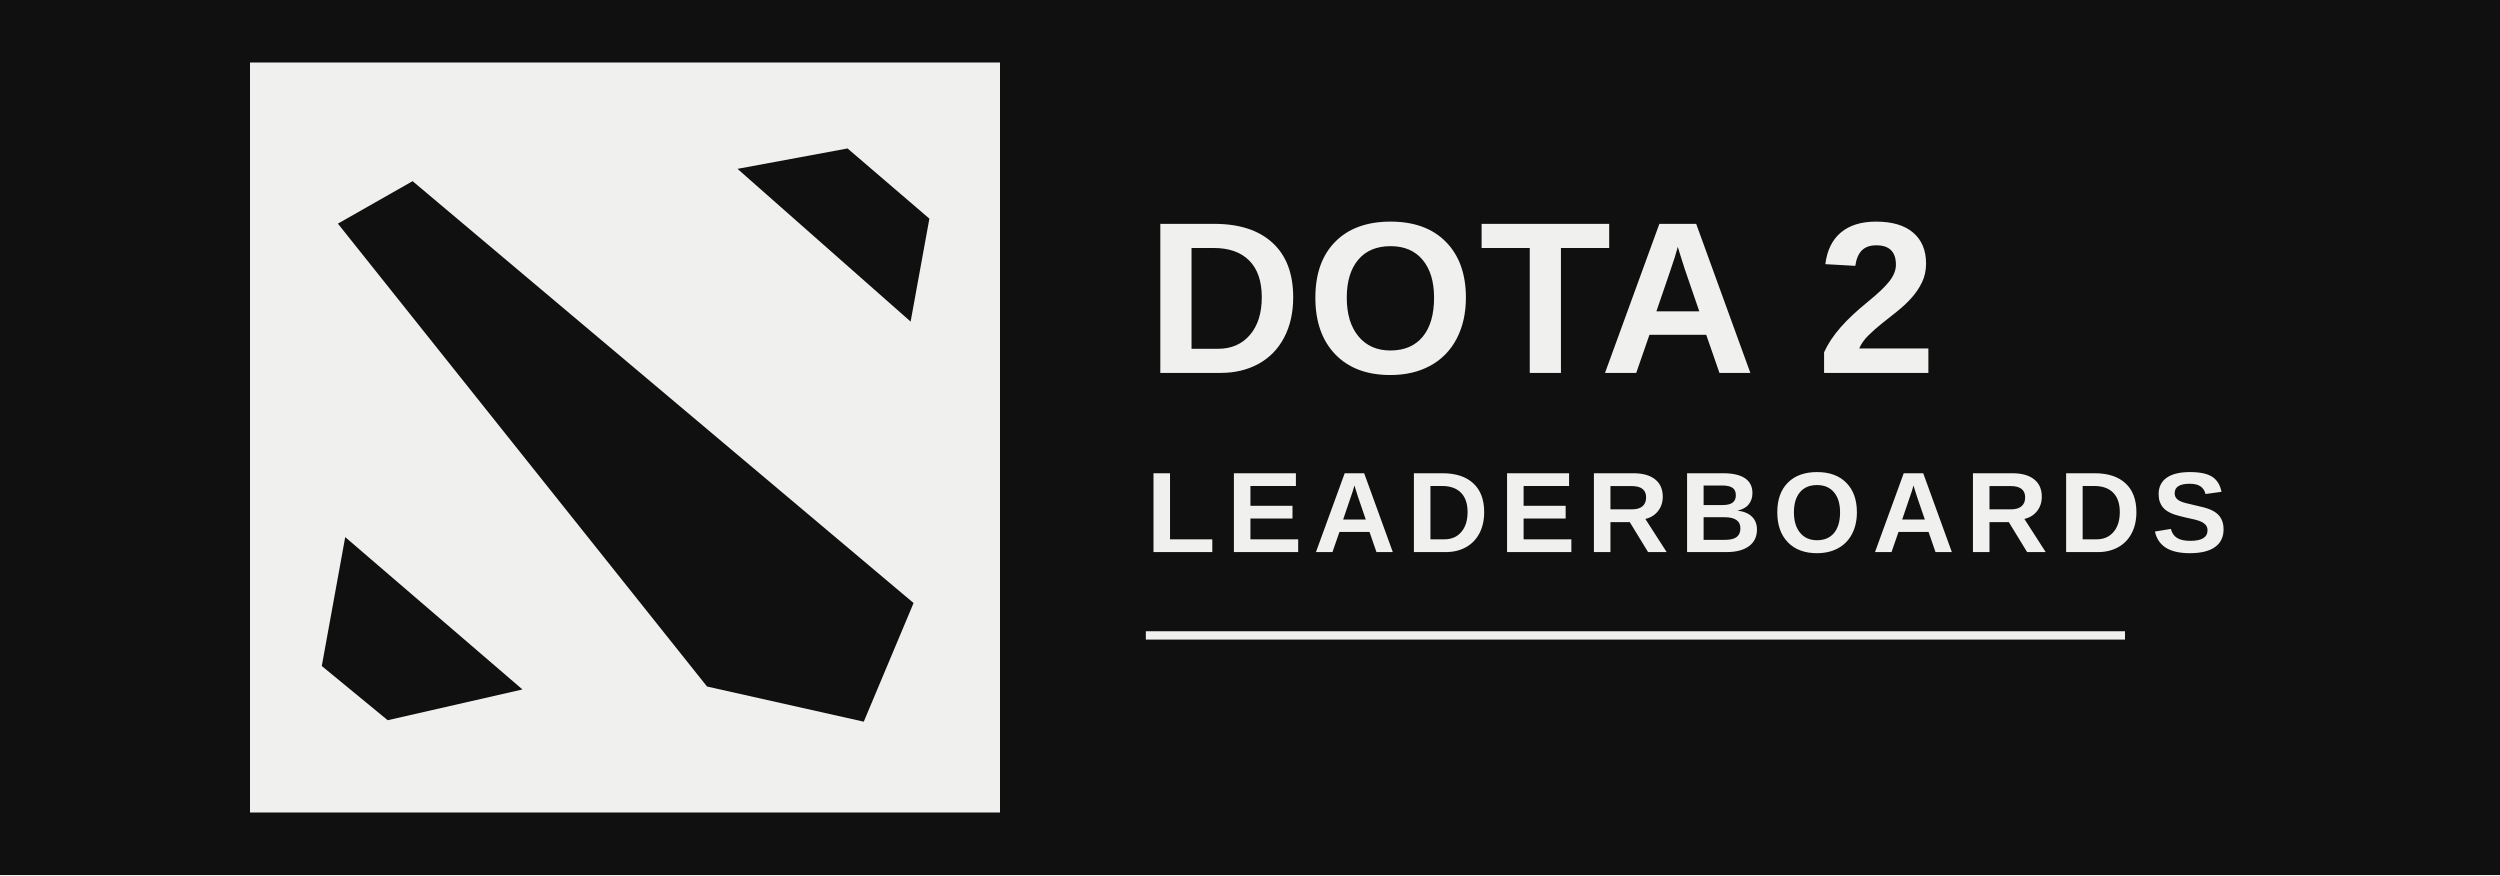
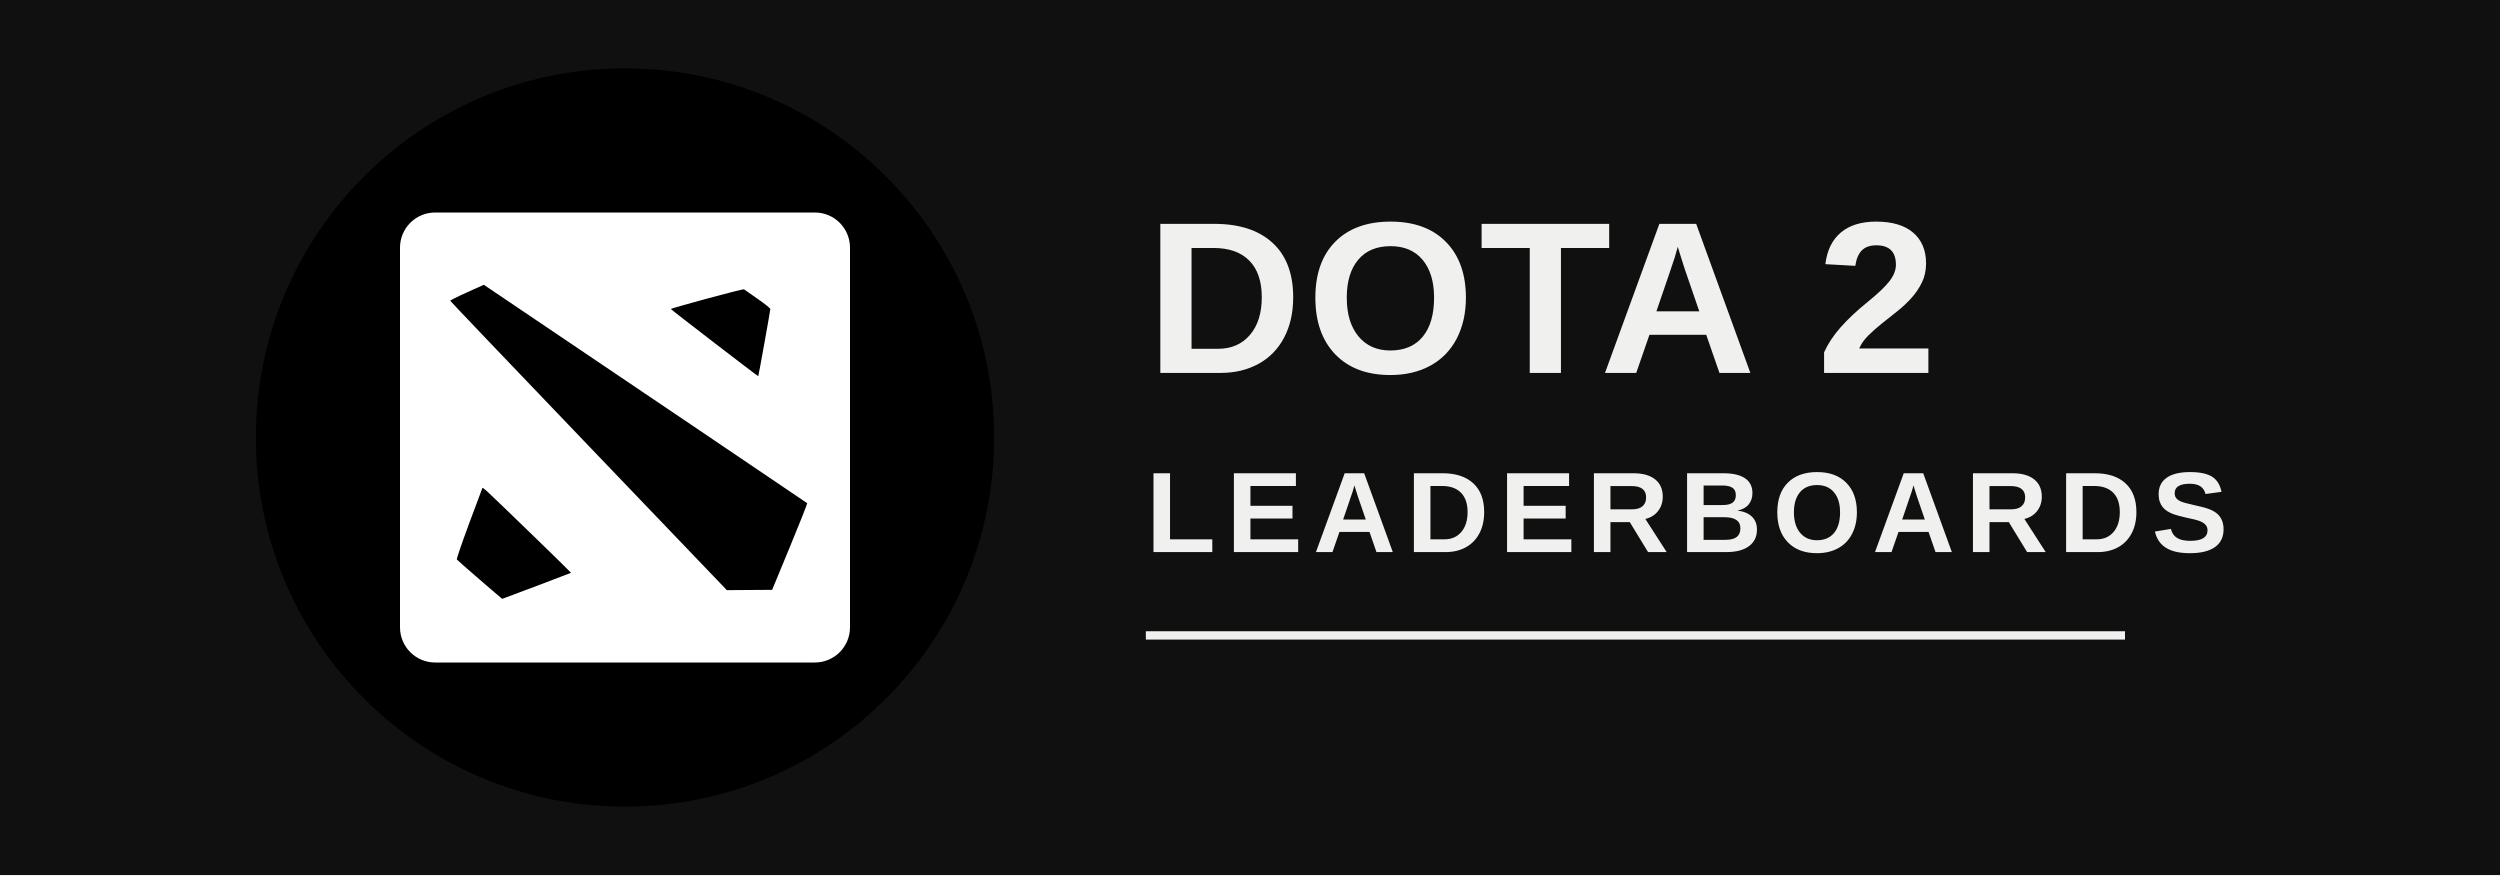
<svg xmlns="http://www.w3.org/2000/svg" width="1200" height="420" viewBox="0 105 1200 420" role="img" aria-labelledby="title description">
  <rect y="105" width="1200" height="420" fill="#101010" />
  <g transform="translate(120 135) scale(.703125)">
-     <rect width="512" height="512" fill="#f0f0ee" />
-     <path d="m60 110 51-29 342 288-34 81-107-24Z" fill="#101010" />
-     <path d="m404 58 59 44-8 71-125-96Z" fill="#101010" transform="rotate(3.9 396 116)" />
-     <path d="m49 412 16-88 121 104-92 21Z" fill="#101010" />
+     <circle cx="256" cy="256" r="252" fill="#000" />
+     <rect x="102.4" y="102.4" width="307.2" height="307.2" rx="24" fill="#fff" />
+     <path d="M 7.284 19.918 C 8.289 19.539 9.118 19.223 9.123 19.216 C 9.136 19.202 5.206 15.39 4.684 14.909 C 4.539 14.775 4.409 14.672 4.399 14.682 C 4.39 14.693 4.07 15.547 3.69 16.577 C 3.27 17.715 3.011 18.476 3.032 18.508 C 3.057 18.55 5.424 20.599 5.451 20.605 C 5.454 20.605 6.279 20.296 7.284 19.918 Z M 20.796 17.829 C 21.319 16.564 21.732 15.519 21.718 15.504 C 21.699 15.483 11.888 8.858 5.02 4.226 L 4.469 3.855 L 3.569 4.262 C 3.072 4.484 2.673 4.687 2.68 4.709 C 2.69 4.737 6.011 8.219 10.064 12.449 L 17.432 20.141 L 18.638 20.133 L 19.847 20.125 L 20.796 17.829 Z M 19.434 6.972 C 19.607 6.01 19.75 5.191 19.75 5.151 C 19.75 5.108 19.497 4.902 19.074 4.605 C 18.702 4.343 18.373 4.115 18.344 4.096 C 18.291 4.063 14.442 5.104 14.447 5.149 C 14.451 5.179 19.091 8.748 19.107 8.731 C 19.115 8.725 19.261 7.932 19.434 6.972 Z" fill="#000" transform="translate(102.4 102.4) scale(12.8)" />
  </g>
  <g fill="#f0f0ee" font-family="Arial, Helvetica, sans-serif">
    <text x="550" y="284" font-size="104" font-weight="700" letter-spacing="2">DOTA 2</text>
    <text x="550" y="370" font-size="55" font-weight="600" letter-spacing="5">LEADERBOARDS</text>
  </g>
  <rect x="550" y="408" width="470" height="4" fill="#f0f0ee" />
</svg>
